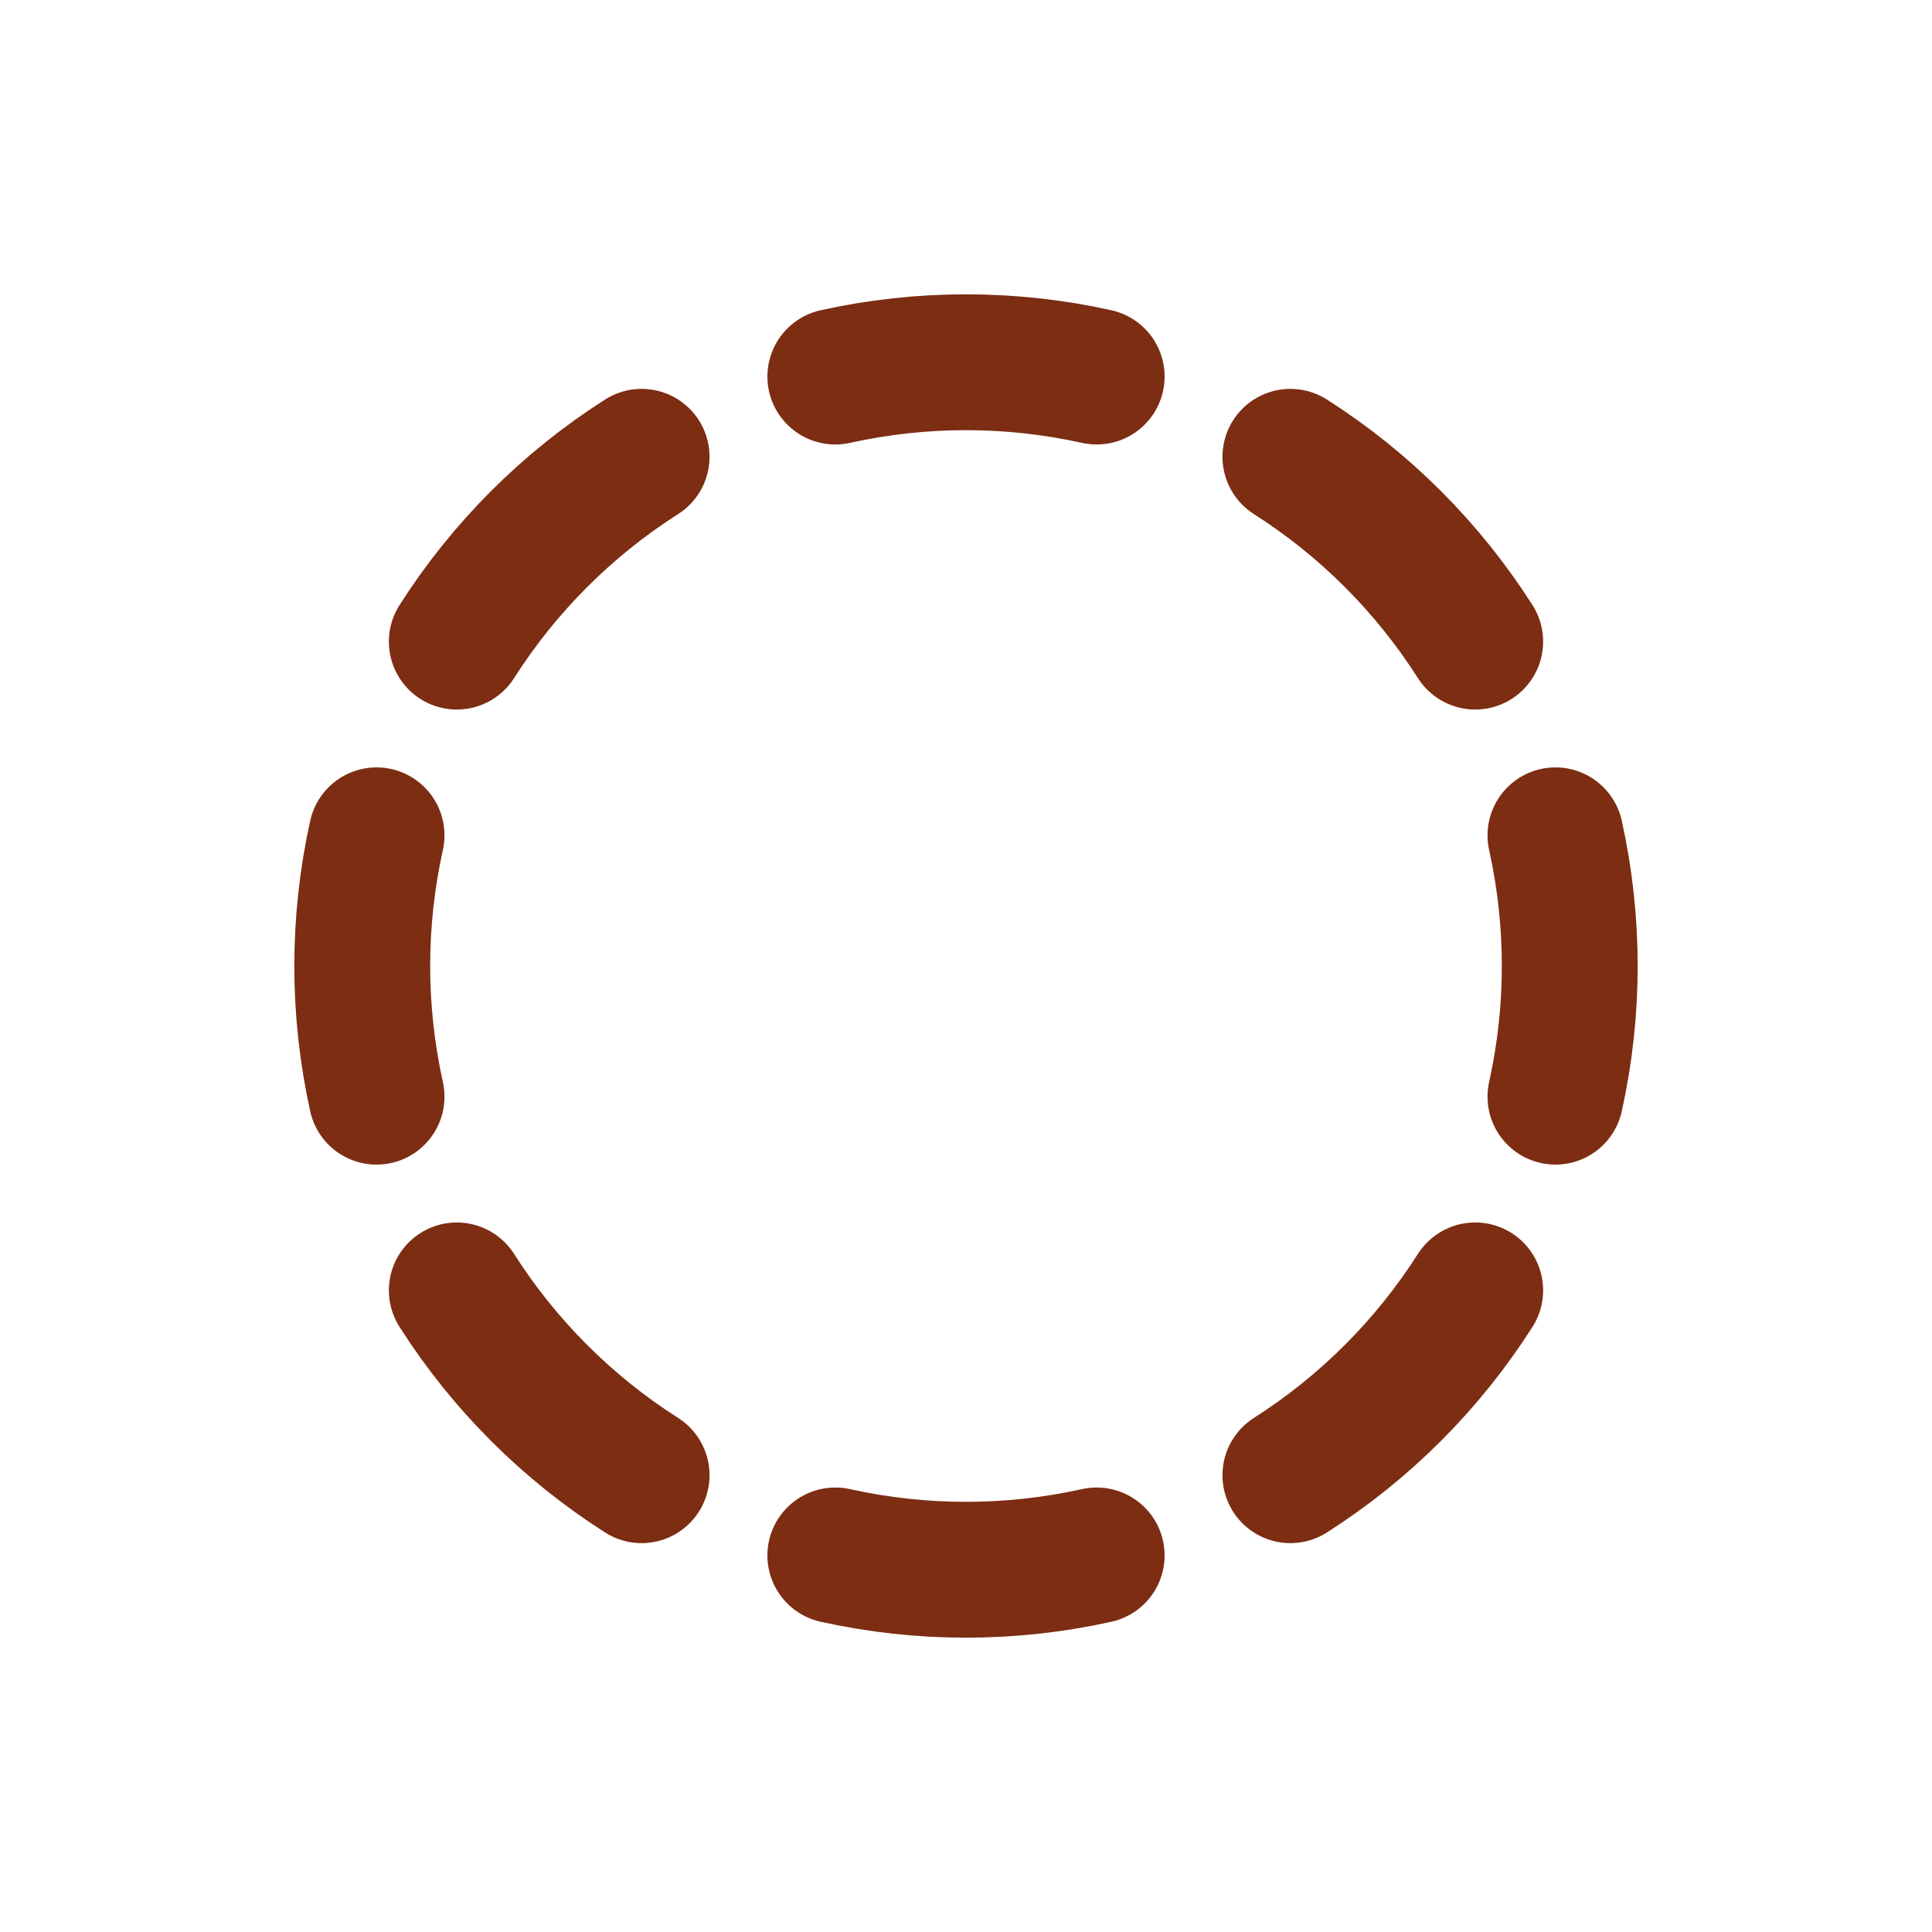
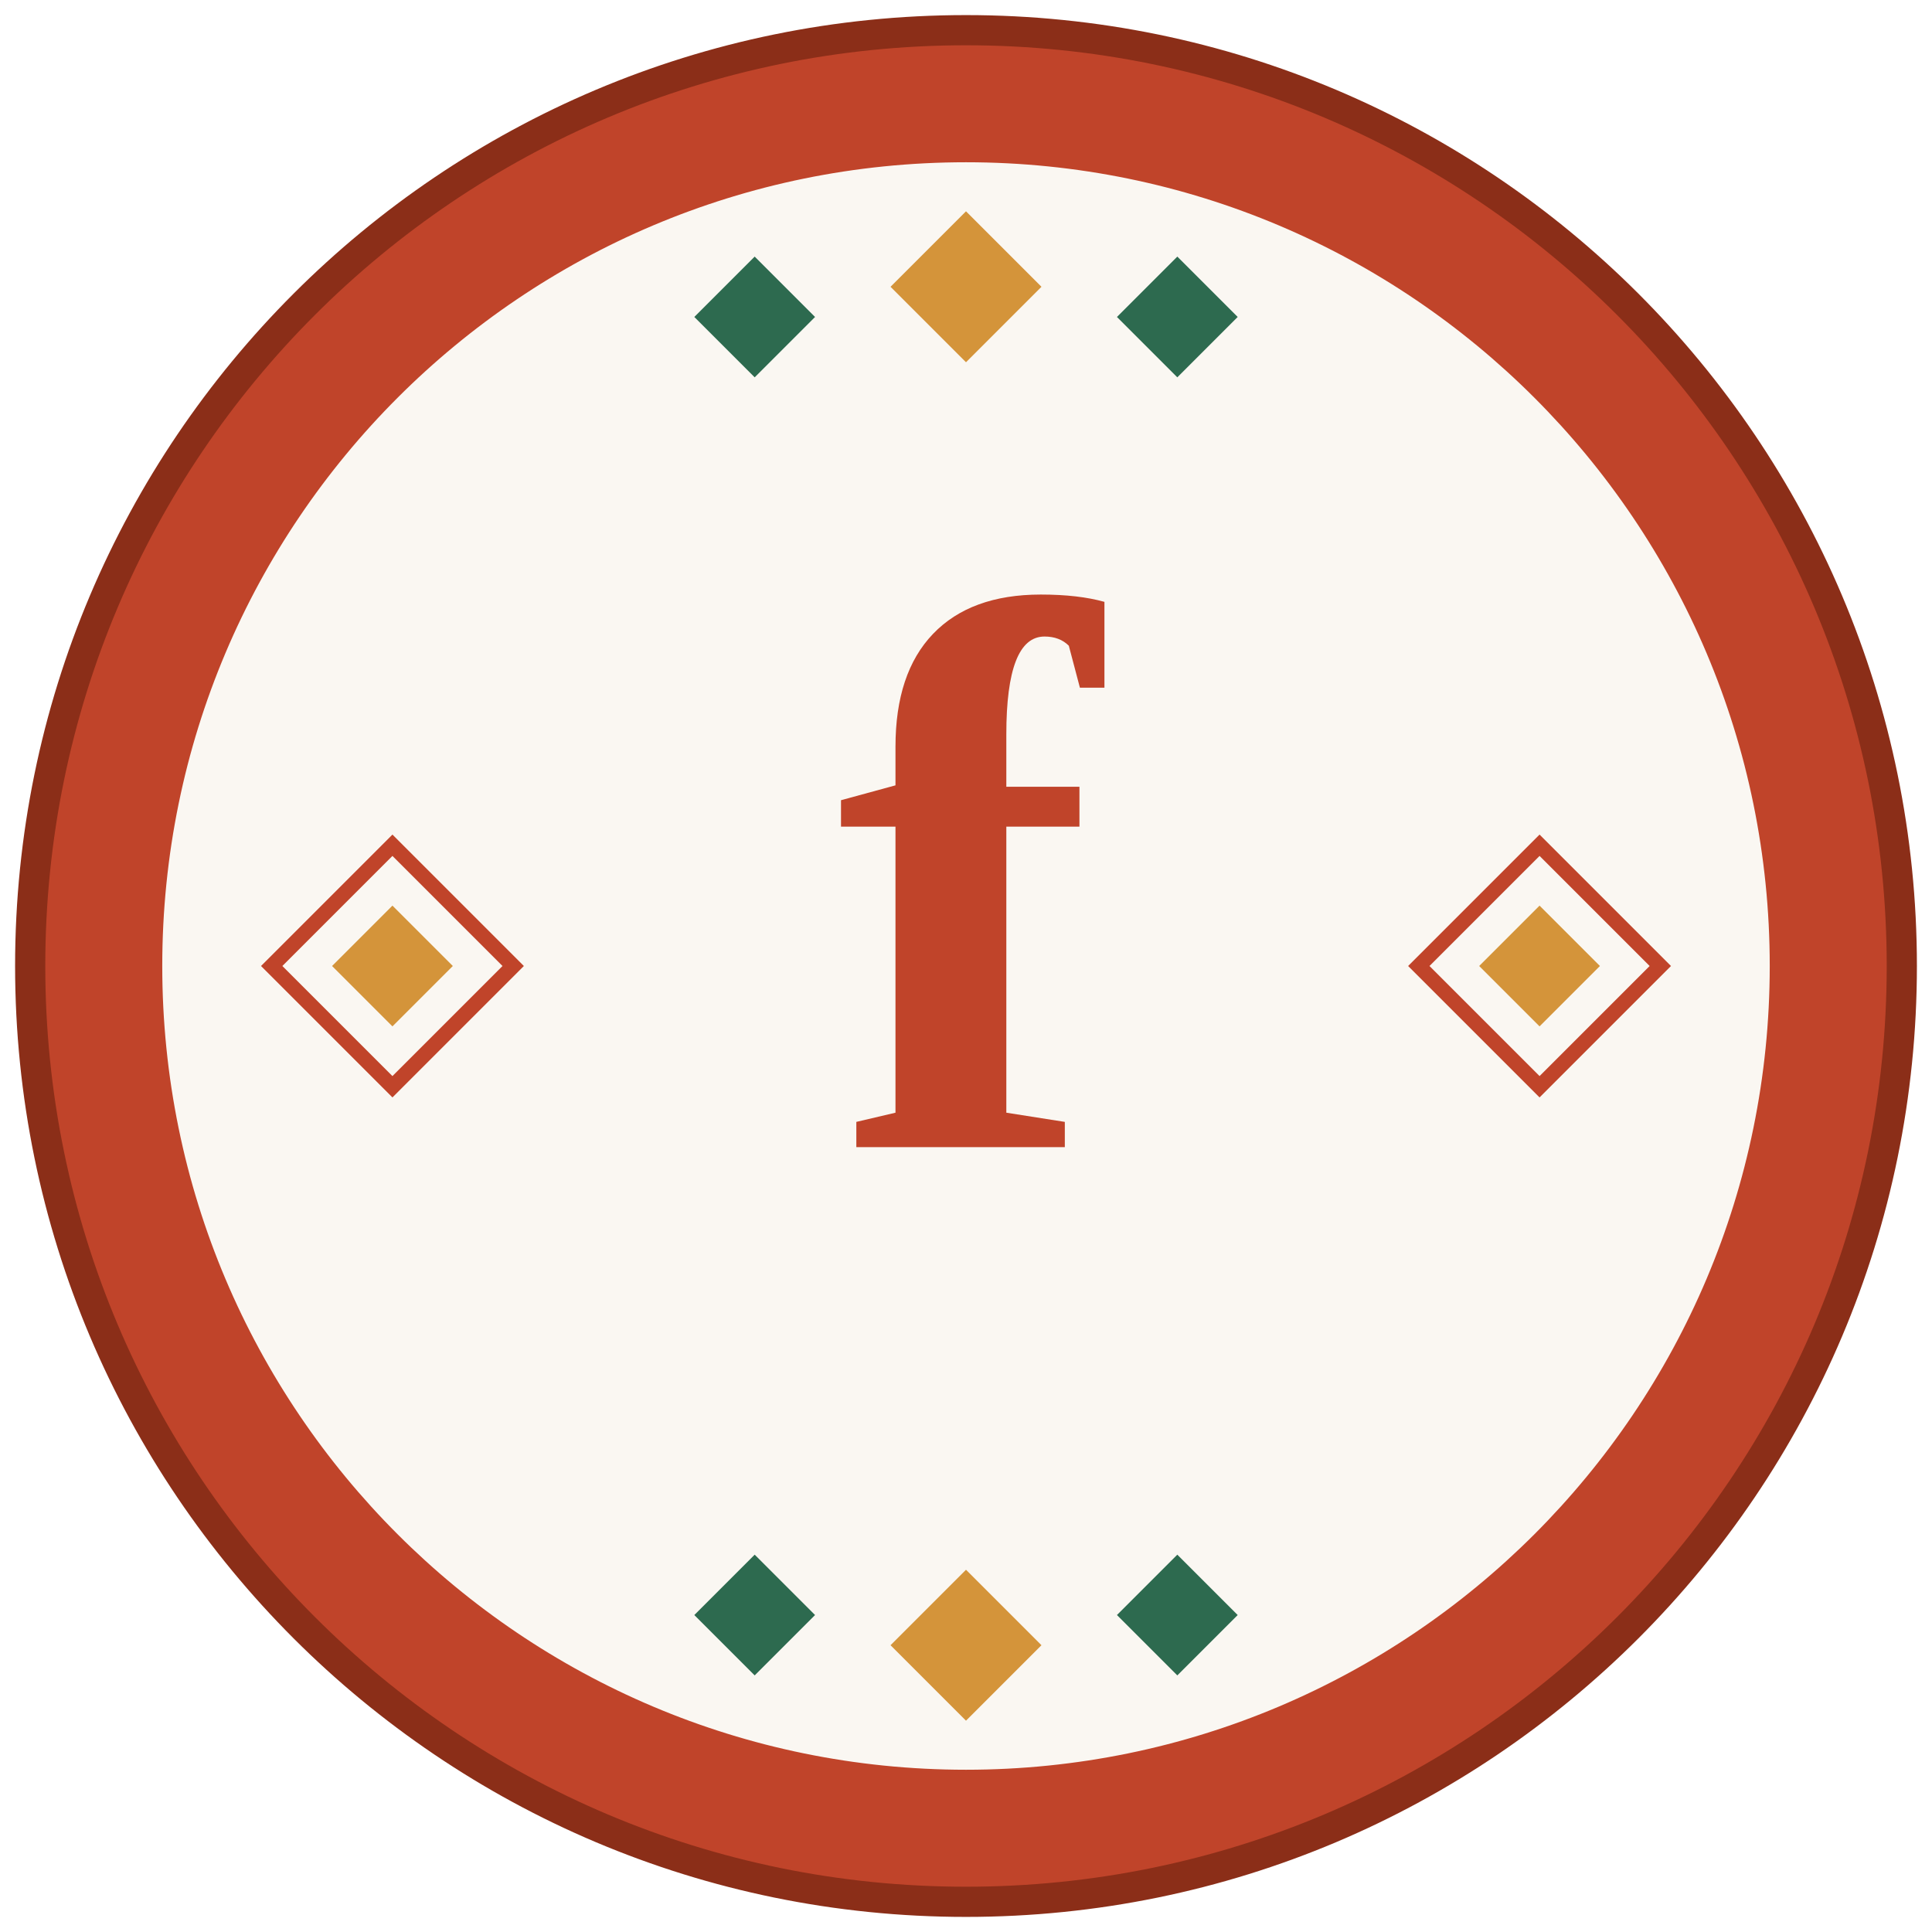
- <svg xmlns="http://www.w3.org/2000/svg" width="128" height="128" viewBox="0 0 128 128">
-   <path fill="none" stroke="#7c2d12" stroke-width="9" stroke-linecap="round" d="M103.052,55.342 A40 40 0 0 1 103.052,72.658 M97.736,85.492 A40 40 0 0 1 85.492,97.736 M72.658,103.052 A40 40 0 0 1 55.342,103.052 M42.508,97.736 A40 40 0 0 1 30.264,85.492 M24.948,72.658 A40 40 0 0 1 24.948,55.342 M30.264,42.508 A40 40 0 0 1 42.508,30.264 M55.342,24.948 A40 40 0 0 1 72.658,24.948 M85.492,30.264 A40 40 0 0 1 97.736,42.508" />
+ <svg xmlns="http://www.w3.org/2000/svg" viewBox="0 0 128 128" width="128" height="128">
+   <circle cx="64" cy="64" r="62" fill="#C0442A" />
+   <circle cx="64" cy="64" r="54" fill="#FAF7F2" />
+   <circle cx="64" cy="64" r="62" fill="none" stroke="#8B2E18" stroke-width="2" />
+   <circle cx="64" cy="64" r="54" fill="none" stroke="#C0442A" stroke-width="1.5" />
+   <polygon points="64,14 69,19 64,24 59,19" fill="#D4943A" />
+   <polygon points="50,17 54,21 50,25 46,21" fill="#2D6A4F" />
+   <polygon points="78,17 82,21 78,25 74,21" fill="#2D6A4F" />
+   <polygon points="64,104 69,109 64,114 59,109" fill="#D4943A" />
+   <polygon points="50,103 54,107 50,111 46,107" fill="#2D6A4F" />
+   <polygon points="78,103 82,107 78,111 74,107" fill="#2D6A4F" />
+   <polygon points="22,64 26,60 30,64 26,68" fill="#D4943A" />
+   <polygon points="18,64 26,56 34,64 26,72" fill="none" stroke="#C0442A" stroke-width="1" />
+   <polygon points="98,64 102,60 106,64 102,68" fill="#D4943A" />
+   <polygon points="94,64 102,56 110,64 102,72" fill="none" stroke="#C0442A" stroke-width="1" />
+   <text x="64" y="76" font-family="Georgia, 'Times New Roman', serif" font-size="52" font-weight="700" fill="#C0442A" text-anchor="middle" letter-spacing="-1">f</text>
</svg>
